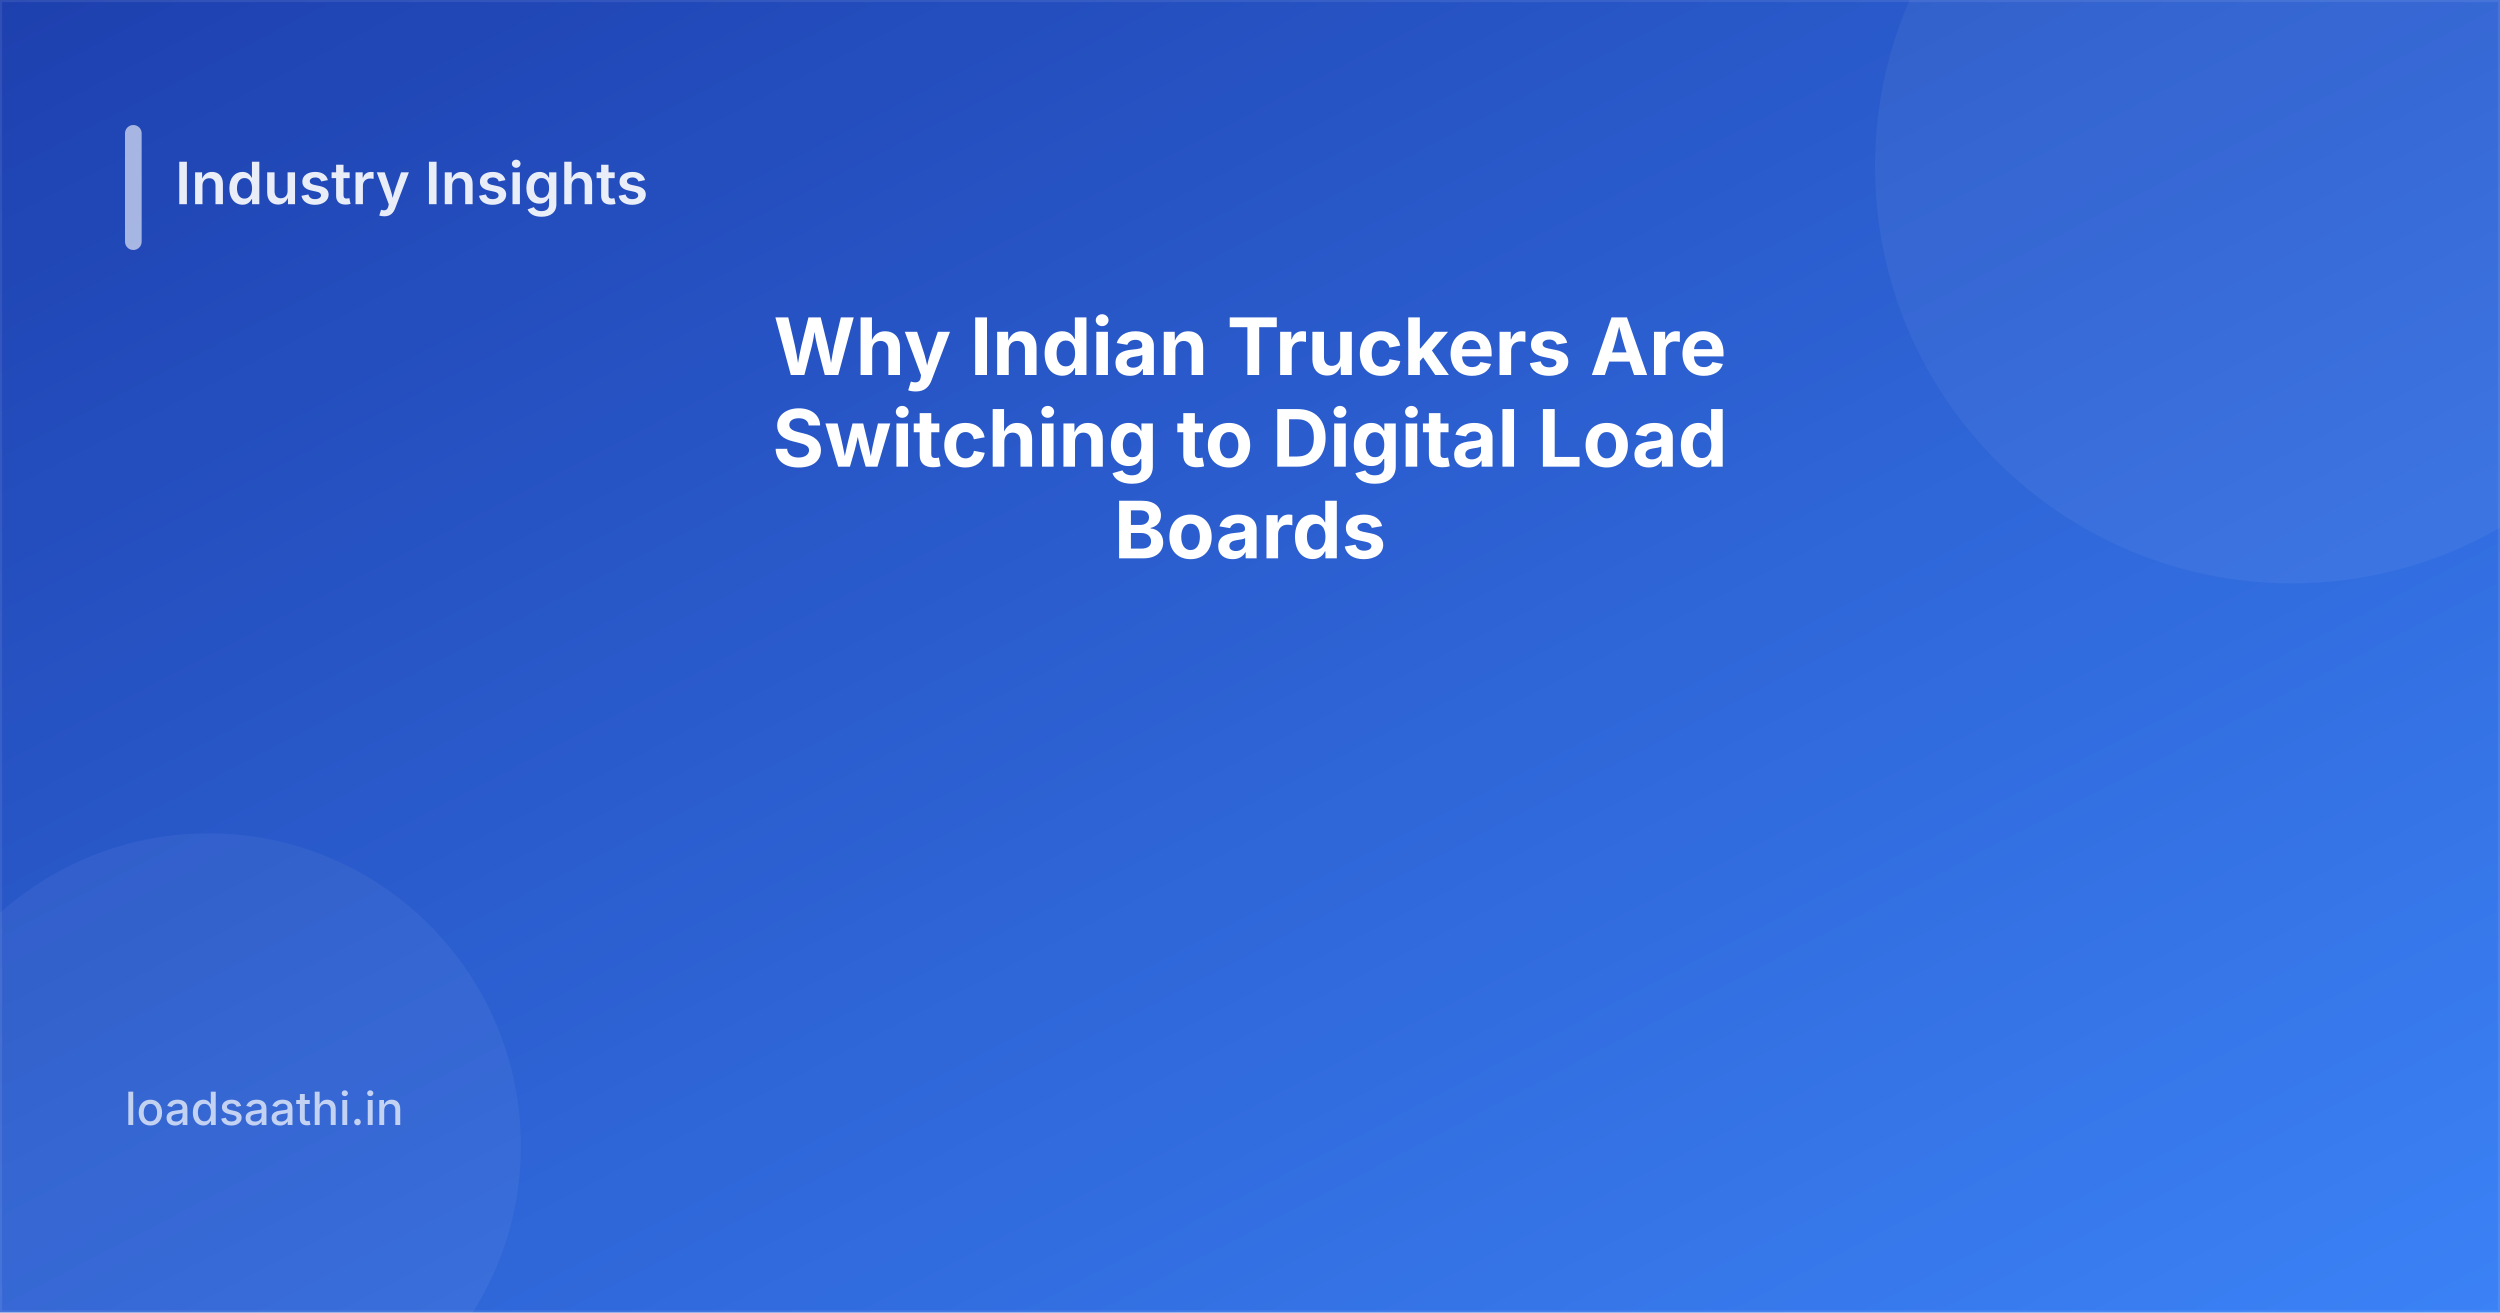
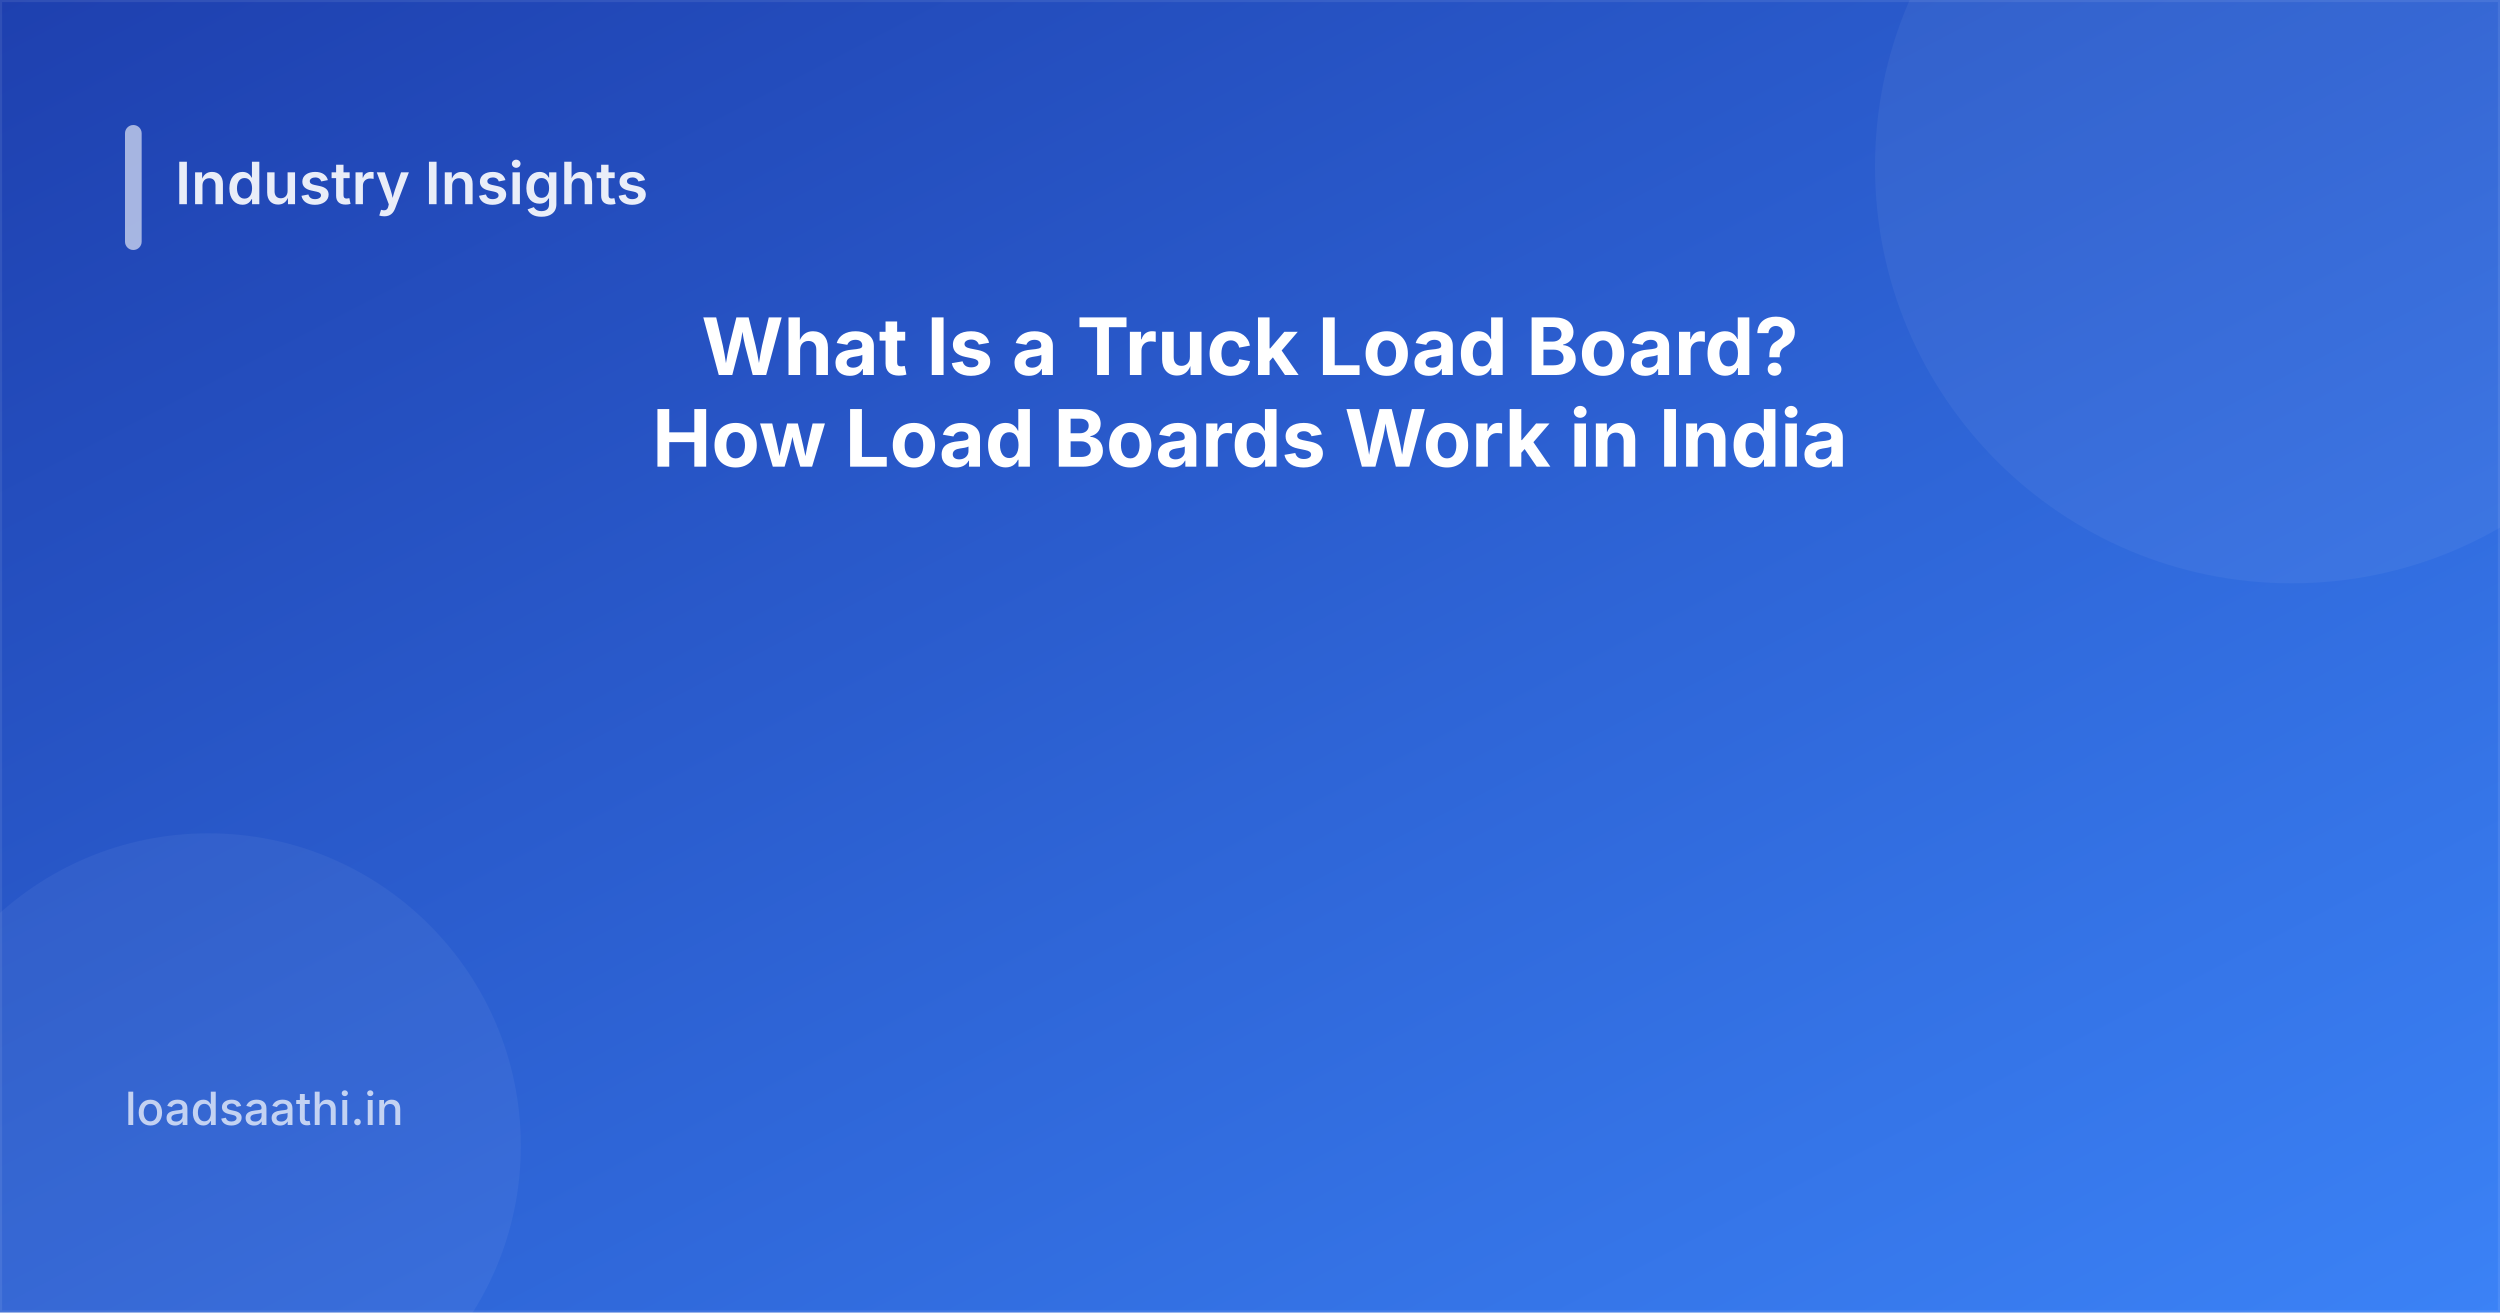
<svg xmlns="http://www.w3.org/2000/svg" width="1200" height="630" viewBox="0 0 1200 630">
  <defs>
    <linearGradient id="bg" x1="0%" y1="0%" x2="100%" y2="100%">
      <stop offset="0%" style="stop-color:#1e40af;stop-opacity:1" />
      <stop offset="100%" style="stop-color:#3b82f6;stop-opacity:1" />
    </linearGradient>
  </defs>
  <rect width="1200" height="630" fill="url(#bg)" />
  <rect x="0" y="0" width="1200" height="630" fill="none" stroke="white" stroke-opacity="0.08" stroke-width="2" rx="0" />
  <circle cx="1100" cy="80" r="200" fill="white" fill-opacity="0.05" />
  <circle cx="100" cy="550" r="150" fill="white" fill-opacity="0.05" />
  <rect x="60" y="60" width="8" height="60" rx="4" fill="white" fill-opacity="0.6" />
  <text x="84" y="98" fill="white" font-size="28" font-weight="600" font-family="system-ui, -apple-system, sans-serif" fill-opacity="0.9">Industry Insights</text>
  <text x="60" y="540" fill="white" font-size="22" font-weight="500" font-family="system-ui, -apple-system, sans-serif" fill-opacity="0.7">loadsaathi.in</text>
-   <text x="50%" y="180" text-anchor="middle" fill="white" font-size="38" font-weight="700" font-family="system-ui, -apple-system, sans-serif">Why Indian Truckers Are</text>
-   <text x="50%" y="224" text-anchor="middle" fill="white" font-size="38" font-weight="700" font-family="system-ui, -apple-system, sans-serif">Switching to Digital Load</text>
-   <text x="50%" y="268" text-anchor="middle" fill="white" font-size="38" font-weight="700" font-family="system-ui, -apple-system, sans-serif">Boards</text>
+   <text x="50%" y="180" text-anchor="middle" fill="white" font-size="38" font-weight="700" font-family="system-ui, -apple-system, sans-serif">What Is a Truck Load Board?</text>
+   <text x="50%" y="224" text-anchor="middle" fill="white" font-size="38" font-weight="700" font-family="system-ui, -apple-system, sans-serif">How Load Boards Work in India</text>
</svg>
